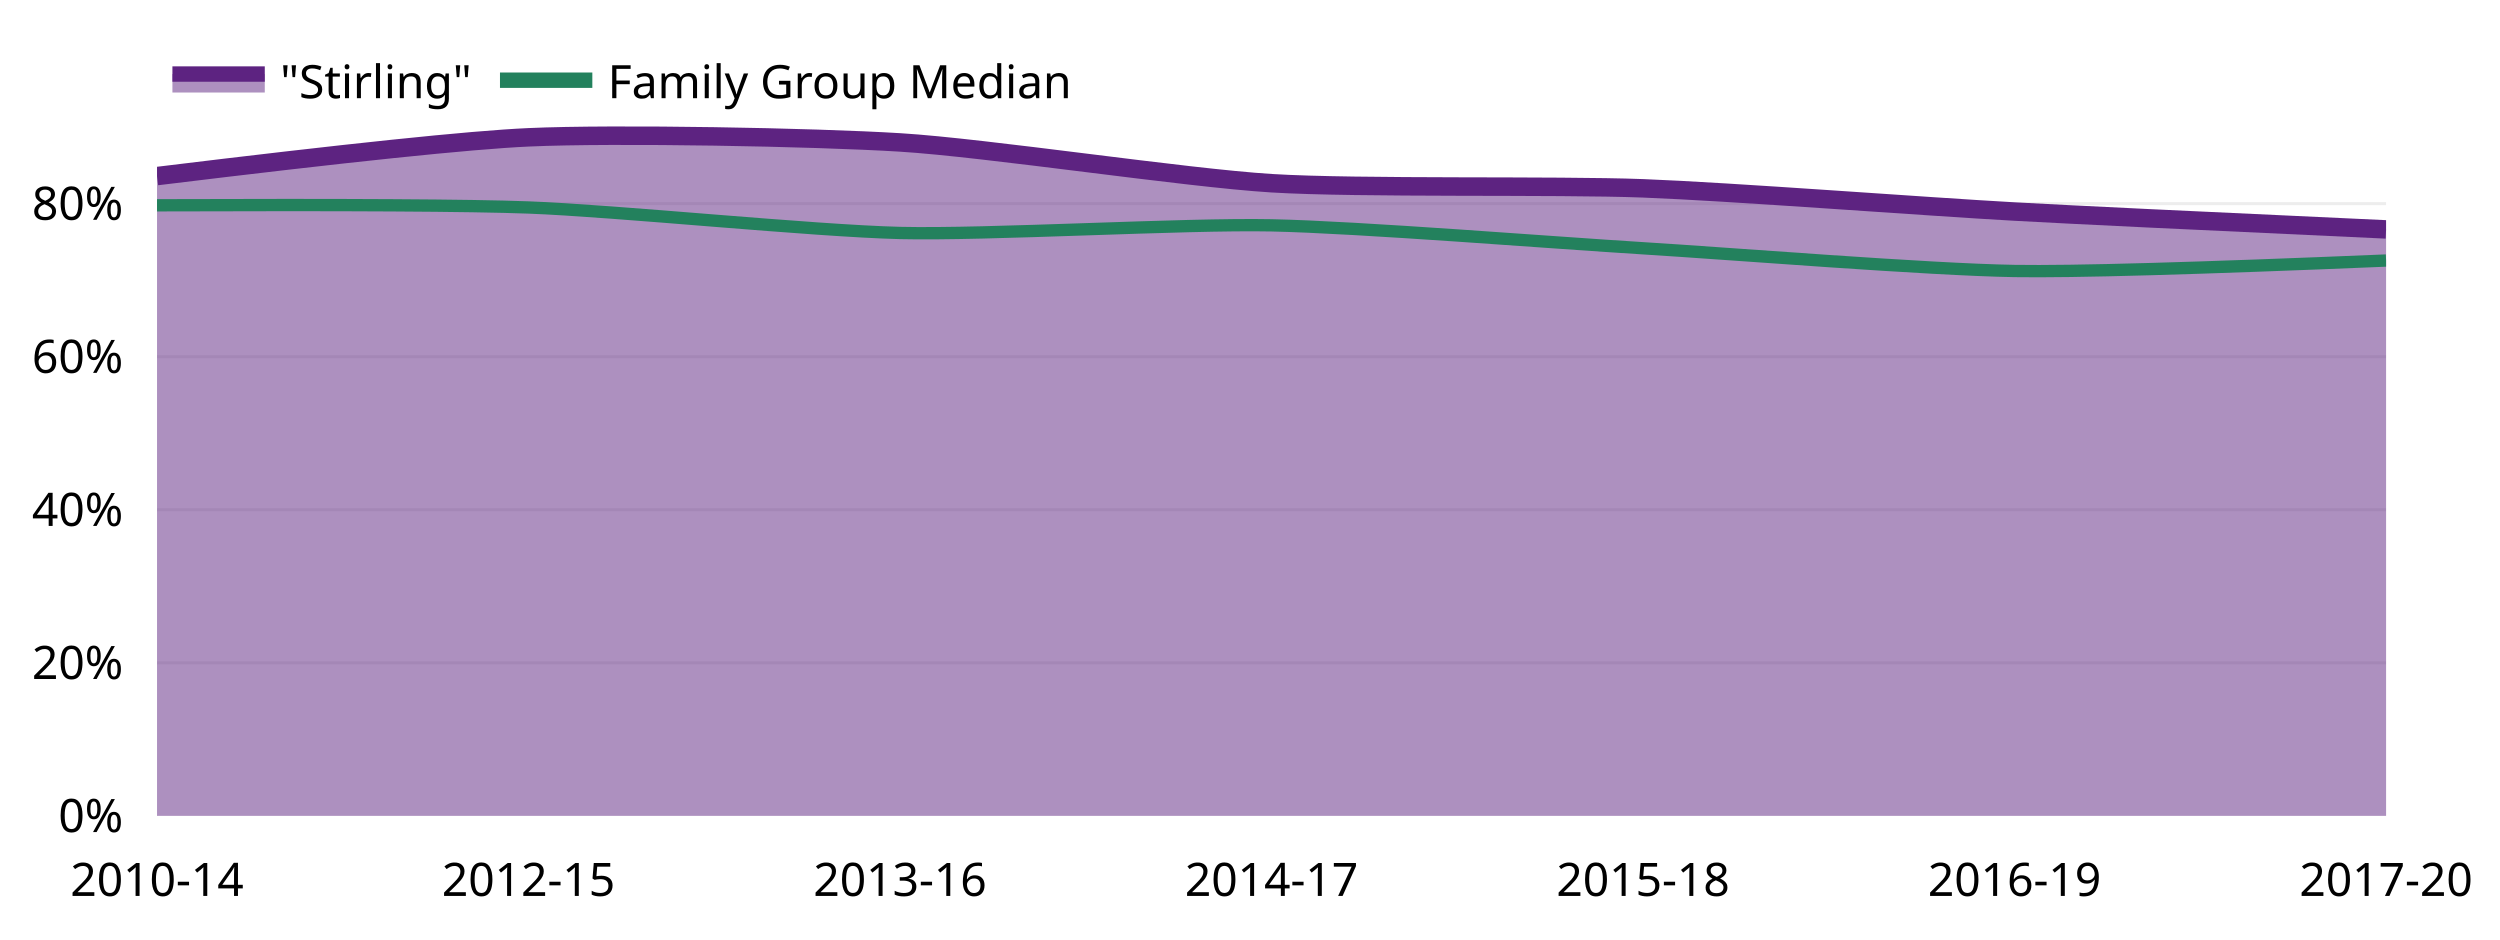
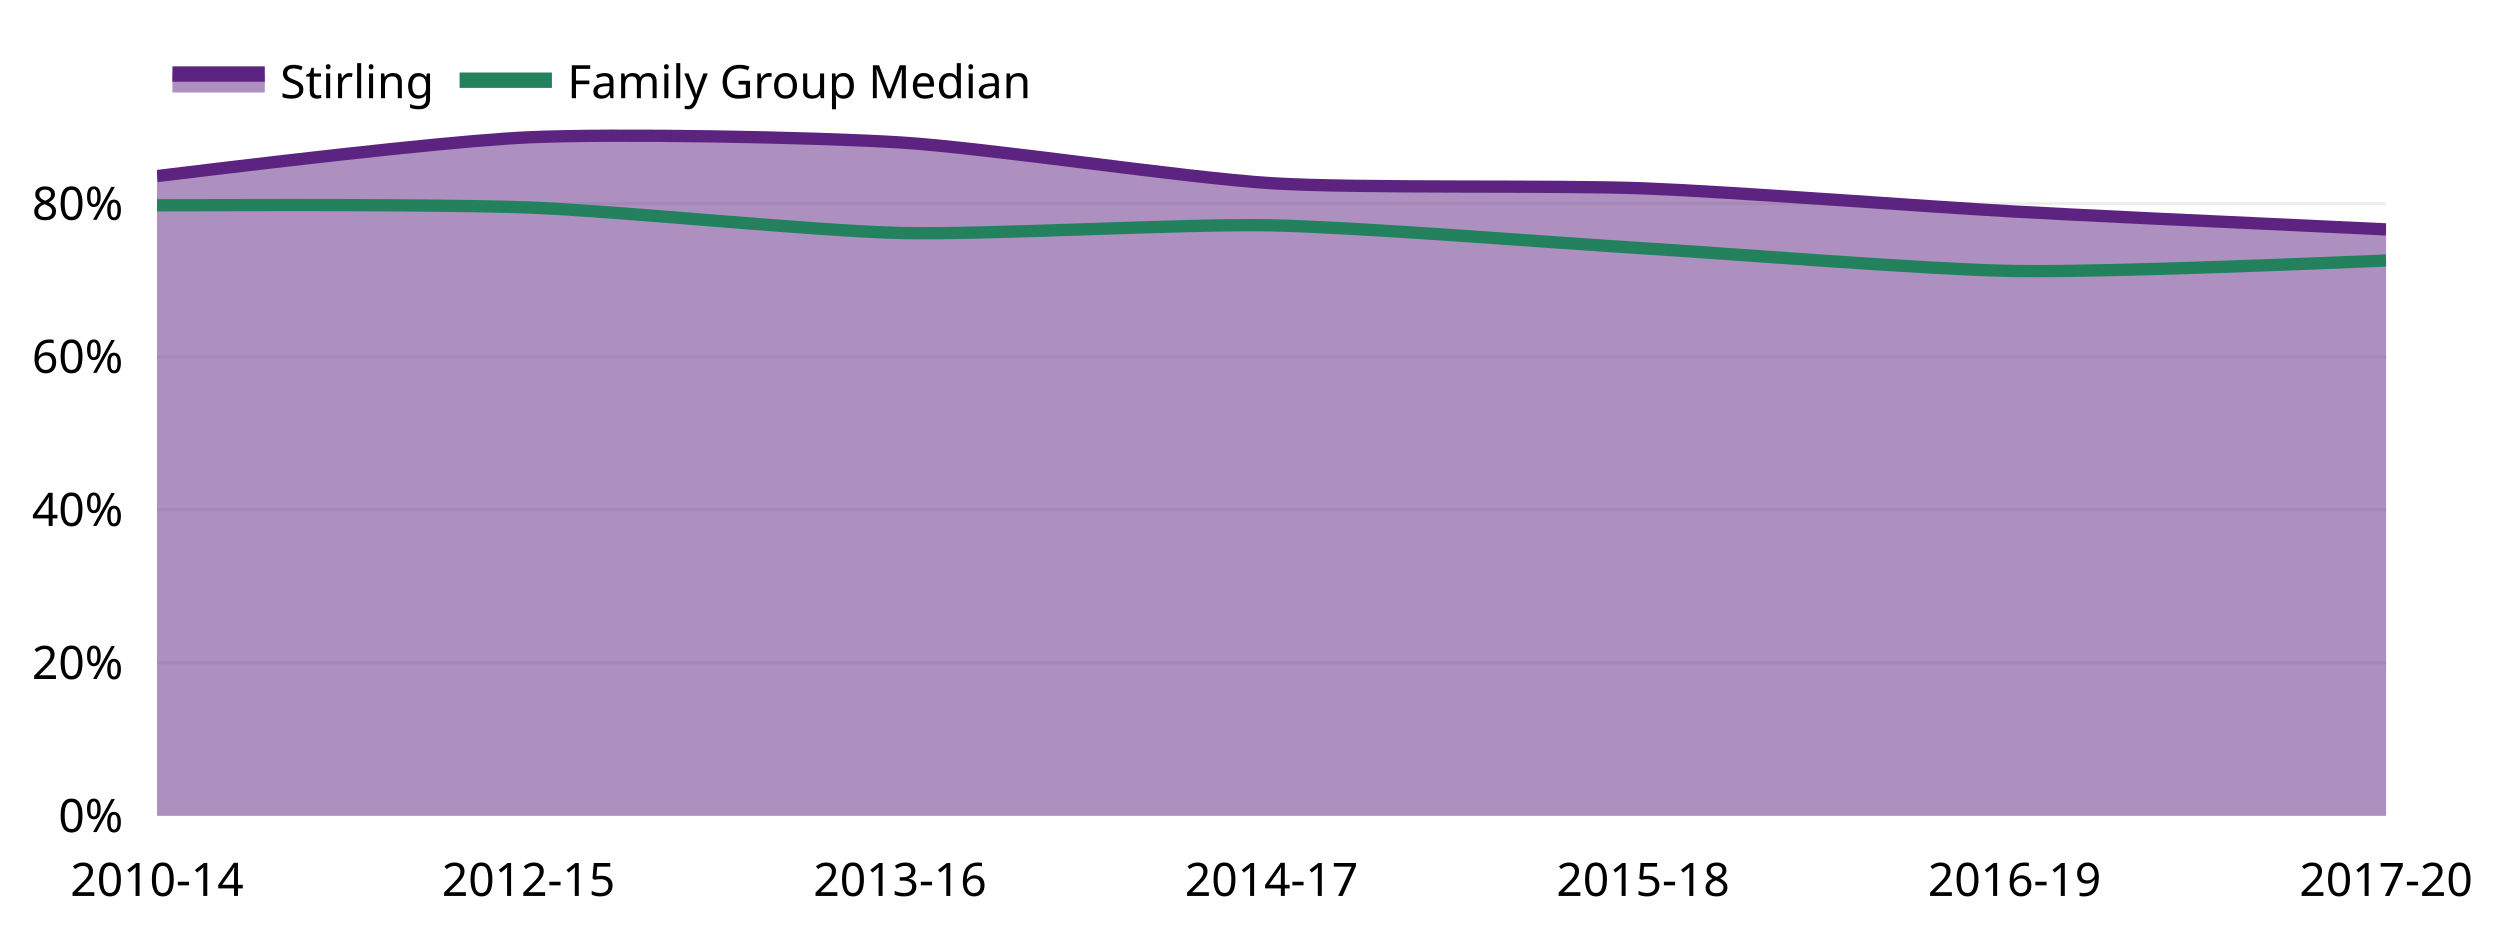
<svg xmlns="http://www.w3.org/2000/svg" class="main-svg" width="812" height="305" style="" viewBox="0 0 812 305">
  <rect x="0" y="0" width="812" height="305" style="fill: rgb(255, 255, 255); fill-opacity: 1;" />
-   <defs id="defs-c02c92">
+   <defs id="defs-d98b0d">
    <g class="clips">
-       <clipPath id="clipc02c92xyplot" class="plotclip">
+       <clipPath id="clipd98b0dxyplot" class="plotclip">
        <rect width="724" height="232" />
      </clipPath>
-       <clipPath class="axesclip" id="clipc02c92x">
+       <clipPath class="axesclip" id="clipd98b0dx">
        <rect x="51" y="0" width="724" height="305" />
      </clipPath>
-       <clipPath class="axesclip" id="clipc02c92y">
+       <clipPath class="axesclip" id="clipd98b0dy">
        <rect x="0" y="33" width="812" height="232" />
      </clipPath>
-       <clipPath class="axesclip" id="clipc02c92xy">
+       <clipPath class="axesclip" id="clipd98b0dxy">
        <rect x="51" y="33" width="724" height="232" />
      </clipPath>
    </g>
    <g class="gradients" />
    <g class="patterns" />
  </defs>
  <g class="bglayer">
    <rect class="bg" x="41" y="23" width="744" height="252" style="fill: rgb(0, 0, 0); fill-opacity: 0; stroke-width: 0;" />
  </g>
  <g class="layer-below">
    <g class="imagelayer" />
    <g class="shapelayer" />
  </g>
  <g class="cartesianlayer">
    <g class="subplot xy">
      <g class="layer-subplot">
        <g class="shapelayer" />
        <g class="imagelayer" />
      </g>
      <g class="gridlayer">
        <g class="x">
          <path class="xgrid crisp" transform="translate(171.67,0)" d="M0,33v232" style="stroke: rgb(255, 255, 255); stroke-opacity: 1; stroke-width: 1px;" />
          <path class="xgrid crisp" transform="translate(292.33,0)" d="M0,33v232" style="stroke: rgb(255, 255, 255); stroke-opacity: 1; stroke-width: 1px;" />
          <path class="xgrid crisp" transform="translate(413,0)" d="M0,33v232" style="stroke: rgb(255, 255, 255); stroke-opacity: 1; stroke-width: 1px;" />
          <path class="xgrid crisp" transform="translate(533.67,0)" d="M0,33v232" style="stroke: rgb(255, 255, 255); stroke-opacity: 1; stroke-width: 1px;" />
          <path class="xgrid crisp" transform="translate(654.33,0)" d="M0,33v232" style="stroke: rgb(255, 255, 255); stroke-opacity: 1; stroke-width: 1px;" />
        </g>
        <g class="y">
          <path class="ygrid crisp" transform="translate(0,215.29)" d="M51,0h724" style="stroke: rgb(237, 237, 237); stroke-opacity: 1; stroke-width: 1px;" />
          <path class="ygrid crisp" transform="translate(0,165.57)" d="M51,0h724" style="stroke: rgb(237, 237, 237); stroke-opacity: 1; stroke-width: 1px;" />
          <path class="ygrid crisp" transform="translate(0,115.86)" d="M51,0h724" style="stroke: rgb(237, 237, 237); stroke-opacity: 1; stroke-width: 1px;" />
          <path class="ygrid crisp" transform="translate(0,66.14)" d="M51,0h724" style="stroke: rgb(237, 237, 237); stroke-opacity: 1; stroke-width: 1px;" />
        </g>
      </g>
      <g class="zerolinelayer">
        <path class="yzl zl crisp" transform="translate(0,265)" d="M51,0h724" style="stroke: rgb(255, 255, 255); stroke-opacity: 1; stroke-width: 2px;" />
      </g>
      <path class="xlines-below" />
      <path class="ylines-below" />
      <g class="overlines-below" />
      <g class="xaxislayer-below" />
      <g class="yaxislayer-below" />
      <g class="overaxes-below" />
-       <g class="plot" transform="translate(51,33)" clip-path="url(#clipc02c92xyplot)">
+       <g class="plot" transform="translate(51,33)" clip-path="url(#clipd98b0dxyplot)">
        <g class="scatterlayer mlayer">
-           <g class="trace scatter tracebd2ed7" style="stroke-miterlimit: 2;">
+           <g class="trace scatter tracef42a47" style="stroke-miterlimit: 2;">
            <g class="fills">
              <g>
                <path class="js-fill" d="M724,232L0,232L0,24.19Q92.48,12.87 120.67,11.6C148.79,10.33 213.22,11.53 241.33,13.26C269.53,15 333.8,24.77 362,26.51C390.11,28.24 454.53,27.1 482.67,28.17C510.84,29.24 575.17,34.15 603.33,35.71Q631.48,37.27 724,41.51" style="fill: rgb(93, 35, 129); fill-opacity: 0.5; stroke-width: 0;" />
              </g>
            </g>
            <g class="errorbars" />
            <g class="lines">
-               <path class="js-line" d="M0,24.19Q92.48,12.87 120.67,11.6C148.79,10.33 213.22,11.53 241.33,13.26C269.53,15 333.8,24.77 362,26.51C390.11,28.24 454.53,27.1 482.67,28.17C510.84,29.24 575.17,34.15 603.33,35.71Q631.48,37.27 724,41.51" style="vector-effect: non-scaling-stroke; fill: none; stroke: rgb(93, 35, 129); stroke-opacity: 1; stroke-width: 6px; opacity: 1;" />
+               <path class="js-line" d="M0,24.19Q92.48,12.87 120.67,11.6C148.79,10.33 213.22,11.53 241.33,13.26C269.53,15 333.8,24.77 362,26.51C390.11,28.24 454.53,27.1 482.67,28.17C510.84,29.24 575.17,34.15 603.33,35.71Q631.48,37.27 724,41.51" style="vector-effect: non-scaling-stroke; fill: none; stroke: rgb(93, 35, 129); stroke-opacity: 1; stroke-width: 4px; opacity: 1;" />
            </g>
            <g class="points" />
            <g class="text" />
          </g>
-           <g class="trace scatter trace33ebc7" style="stroke-miterlimit: 2; opacity: 1;">
+           <g class="trace scatter tracedd4fdd" style="stroke-miterlimit: 2; opacity: 1;">
            <g class="fills" />
            <g class="errorbars" />
            <g class="lines">
              <path class="js-line" d="M0,33.68Q92.53,33.34 120.67,34.39C148.84,35.44 213.16,41.99 241.33,42.67C269.47,43.35 333.86,39.61 362,40.19C390.17,40.77 454.51,45.91 482.67,47.64C510.82,49.37 575.17,54.56 603.33,55.02Q631.48,55.48 724,51.62" style="vector-effect: non-scaling-stroke; fill: none; stroke: rgb(35, 129, 93); stroke-opacity: 1; stroke-width: 4px; opacity: 1;" />
            </g>
            <g class="points" />
            <g class="text" />
          </g>
        </g>
      </g>
      <g class="overplot" />
      <path class="xlines-above crisp" d="M0,0" style="fill: none;" />
      <path class="ylines-above crisp" d="M0,0" style="fill: none;" />
      <g class="overlines-above" />
      <g class="xaxislayer-above">
        <g class="xtick">
          <text text-anchor="middle" x="0" y="291" transform="translate(51,0)" style="font-family: 'Segoe UI Semibold'; font-size: 15px; fill: rgb(0, 0, 0); fill-opacity: 1; white-space: pre; opacity: 1;">2010-14</text>
        </g>
        <g class="xtick">
          <text text-anchor="middle" x="0" y="291" transform="translate(171.67,0)" style="font-family: 'Segoe UI Semibold'; font-size: 15px; fill: rgb(0, 0, 0); fill-opacity: 1; white-space: pre; opacity: 1;">2012-15</text>
        </g>
        <g class="xtick">
          <text text-anchor="middle" x="0" y="291" transform="translate(292.33,0)" style="font-family: 'Segoe UI Semibold'; font-size: 15px; fill: rgb(0, 0, 0); fill-opacity: 1; white-space: pre; opacity: 1;">2013-16</text>
        </g>
        <g class="xtick">
          <text text-anchor="middle" x="0" y="291" transform="translate(413,0)" style="font-family: 'Segoe UI Semibold'; font-size: 15px; fill: rgb(0, 0, 0); fill-opacity: 1; white-space: pre; opacity: 1;">2014-17</text>
        </g>
        <g class="xtick">
          <text text-anchor="middle" x="0" y="291" transform="translate(533.67,0)" style="font-family: 'Segoe UI Semibold'; font-size: 15px; fill: rgb(0, 0, 0); fill-opacity: 1; white-space: pre; opacity: 1;">2015-18</text>
        </g>
        <g class="xtick">
          <text text-anchor="middle" x="0" y="291" transform="translate(654.33,0)" style="font-family: 'Segoe UI Semibold'; font-size: 15px; fill: rgb(0, 0, 0); fill-opacity: 1; white-space: pre; opacity: 1;">2016-19</text>
        </g>
        <g class="xtick">
          <text text-anchor="middle" x="0" y="291" transform="translate(775,0)" style="font-family: 'Segoe UI Semibold'; font-size: 15px; fill: rgb(0, 0, 0); fill-opacity: 1; white-space: pre; opacity: 1;">2017-20</text>
        </g>
      </g>
      <g class="yaxislayer-above">
        <g class="ytick">
          <text text-anchor="end" x="40" y="5.25" transform="translate(0,265)" style="font-family: 'Segoe UI Semibold'; font-size: 15px; fill: rgb(0, 0, 0); fill-opacity: 1; white-space: pre; opacity: 1;">0%</text>
        </g>
        <g class="ytick">
          <text text-anchor="end" x="40" y="5.25" style="font-family: 'Segoe UI Semibold'; font-size: 15px; fill: rgb(0, 0, 0); fill-opacity: 1; white-space: pre; opacity: 1;" transform="translate(0,215.29)">20%</text>
        </g>
        <g class="ytick">
          <text text-anchor="end" x="40" y="5.25" style="font-family: 'Segoe UI Semibold'; font-size: 15px; fill: rgb(0, 0, 0); fill-opacity: 1; white-space: pre; opacity: 1;" transform="translate(0,165.57)">40%</text>
        </g>
        <g class="ytick">
          <text text-anchor="end" x="40" y="5.25" style="font-family: 'Segoe UI Semibold'; font-size: 15px; fill: rgb(0, 0, 0); fill-opacity: 1; white-space: pre; opacity: 1;" transform="translate(0,115.86)">60%</text>
        </g>
        <g class="ytick">
          <text text-anchor="end" x="40" y="5.25" style="font-family: 'Segoe UI Semibold'; font-size: 15px; fill: rgb(0, 0, 0); fill-opacity: 1; white-space: pre; opacity: 1;" transform="translate(0,66.14)">80%</text>
        </g>
      </g>
      <g class="overaxes-above" />
    </g>
  </g>
  <g class="polarlayer" />
  <g class="smithlayer" />
  <g class="ternarylayer" />
  <g class="geolayer" />
  <g class="funnelarealayer" />
  <g class="pielayer" />
  <g class="iciclelayer" />
  <g class="treemaplayer" />
  <g class="sunburstlayer" />
  <g class="glimages" />
-   <defs id="topdefs-c02c92">
+   <defs id="topdefs-d98b0d">
    <g class="clips" />
-     <clipPath id="legendc02c92">
-       <rect width="298" height="33" x="0" y="0" />
+     <clipPath id="legendd98b0d">
+       <rect width="285" height="33" x="0" y="0" />
    </clipPath>
  </defs>
  <g class="layer-above">
    <g class="imagelayer" />
    <g class="shapelayer" />
  </g>
  <g class="infolayer">
    <g class="legend" pointer-events="all" transform="translate(51,9.8)">
-       <rect class="bg" shape-rendering="crispEdges" width="298" height="33" x="0" y="0" style="stroke: rgb(68, 68, 68); stroke-opacity: 1; fill: rgb(0, 0, 0); fill-opacity: 0; stroke-width: 0px;" />
-       <g class="scrollbox" transform="" clip-path="url(#legendc02c92)">
+       <rect class="bg" shape-rendering="crispEdges" width="285" height="33" x="0" y="0" style="stroke: rgb(68, 68, 68); stroke-opacity: 1; fill: rgb(0, 0, 0); fill-opacity: 0; stroke-width: 0px;" />
+       <g class="scrollbox" transform="" clip-path="url(#legendd98b0d)">
        <g class="groups">
          <g class="traces" transform="translate(0,16.25)" style="opacity: 1;">
-             <text class="legendtext" text-anchor="start" x="40" y="5.85" style="font-family: 'Segoe UI Semibold'; font-size: 15px; fill: rgb(0, 0, 0); fill-opacity: 1; white-space: pre;">"Stirling"</text>
+             <text class="legendtext" text-anchor="start" x="40" y="5.85" style="font-family: 'Segoe UI Semibold'; font-size: 15px; fill: rgb(0, 0, 0); fill-opacity: 1; white-space: pre;">Stirling</text>
            <g class="layers">
              <g class="legendfill">
                <path class="js-fill" d="M5,-2h30v6h-30z" style="stroke-width: 0; fill: rgb(93, 35, 129); fill-opacity: 0.5;" />
              </g>
              <g class="legendlines">
                <path class="js-line" d="M5,-2h30" style="fill: none; stroke: rgb(93, 35, 129); stroke-opacity: 1; stroke-width: 5px;" />
              </g>
              <g class="legendsymbols">
                <g class="legendpoints" />
              </g>
            </g>
-             <rect class="legendtoggle" x="0" y="-11.25" width="103.891" height="22.5" style="fill: rgb(0, 0, 0); fill-opacity: 0;" />
+             <rect class="legendtoggle" x="0" y="-11.25" width="90.766" height="22.5" style="fill: rgb(0, 0, 0); fill-opacity: 0;" />
          </g>
-           <g class="traces" transform="translate(106.3906,16.25)" style="opacity: 1;">
+           <g class="traces" transform="translate(93.26562,16.25)" style="opacity: 1;">
            <text class="legendtext" text-anchor="start" x="40" y="5.85" style="font-family: 'Segoe UI Semibold'; font-size: 15px; fill: rgb(0, 0, 0); fill-opacity: 1; white-space: pre;">Family Group Median</text>
            <g class="layers" style="opacity: 1;">
              <g class="legendfill" />
              <g class="legendlines">
                <path class="js-line" d="M5,0h30" style="fill: none; stroke: rgb(35, 129, 93); stroke-opacity: 1; stroke-width: 5px;" />
              </g>
              <g class="legendsymbols">
                <g class="legendpoints" />
              </g>
            </g>
            <rect class="legendtoggle" x="0" y="-11.25" width="188.609" height="22.5" style="fill: rgb(0, 0, 0); fill-opacity: 0;" />
          </g>
        </g>
      </g>
      <rect class="scrollbar" rx="20" ry="3" width="0" height="0" x="0" y="0" style="fill: rgb(128, 139, 164); fill-opacity: 1;" />
    </g>
    <g class="g-gtitle" />
    <g class="g-xtitle" />
    <g class="g-ytitle" />
  </g>
</svg>
